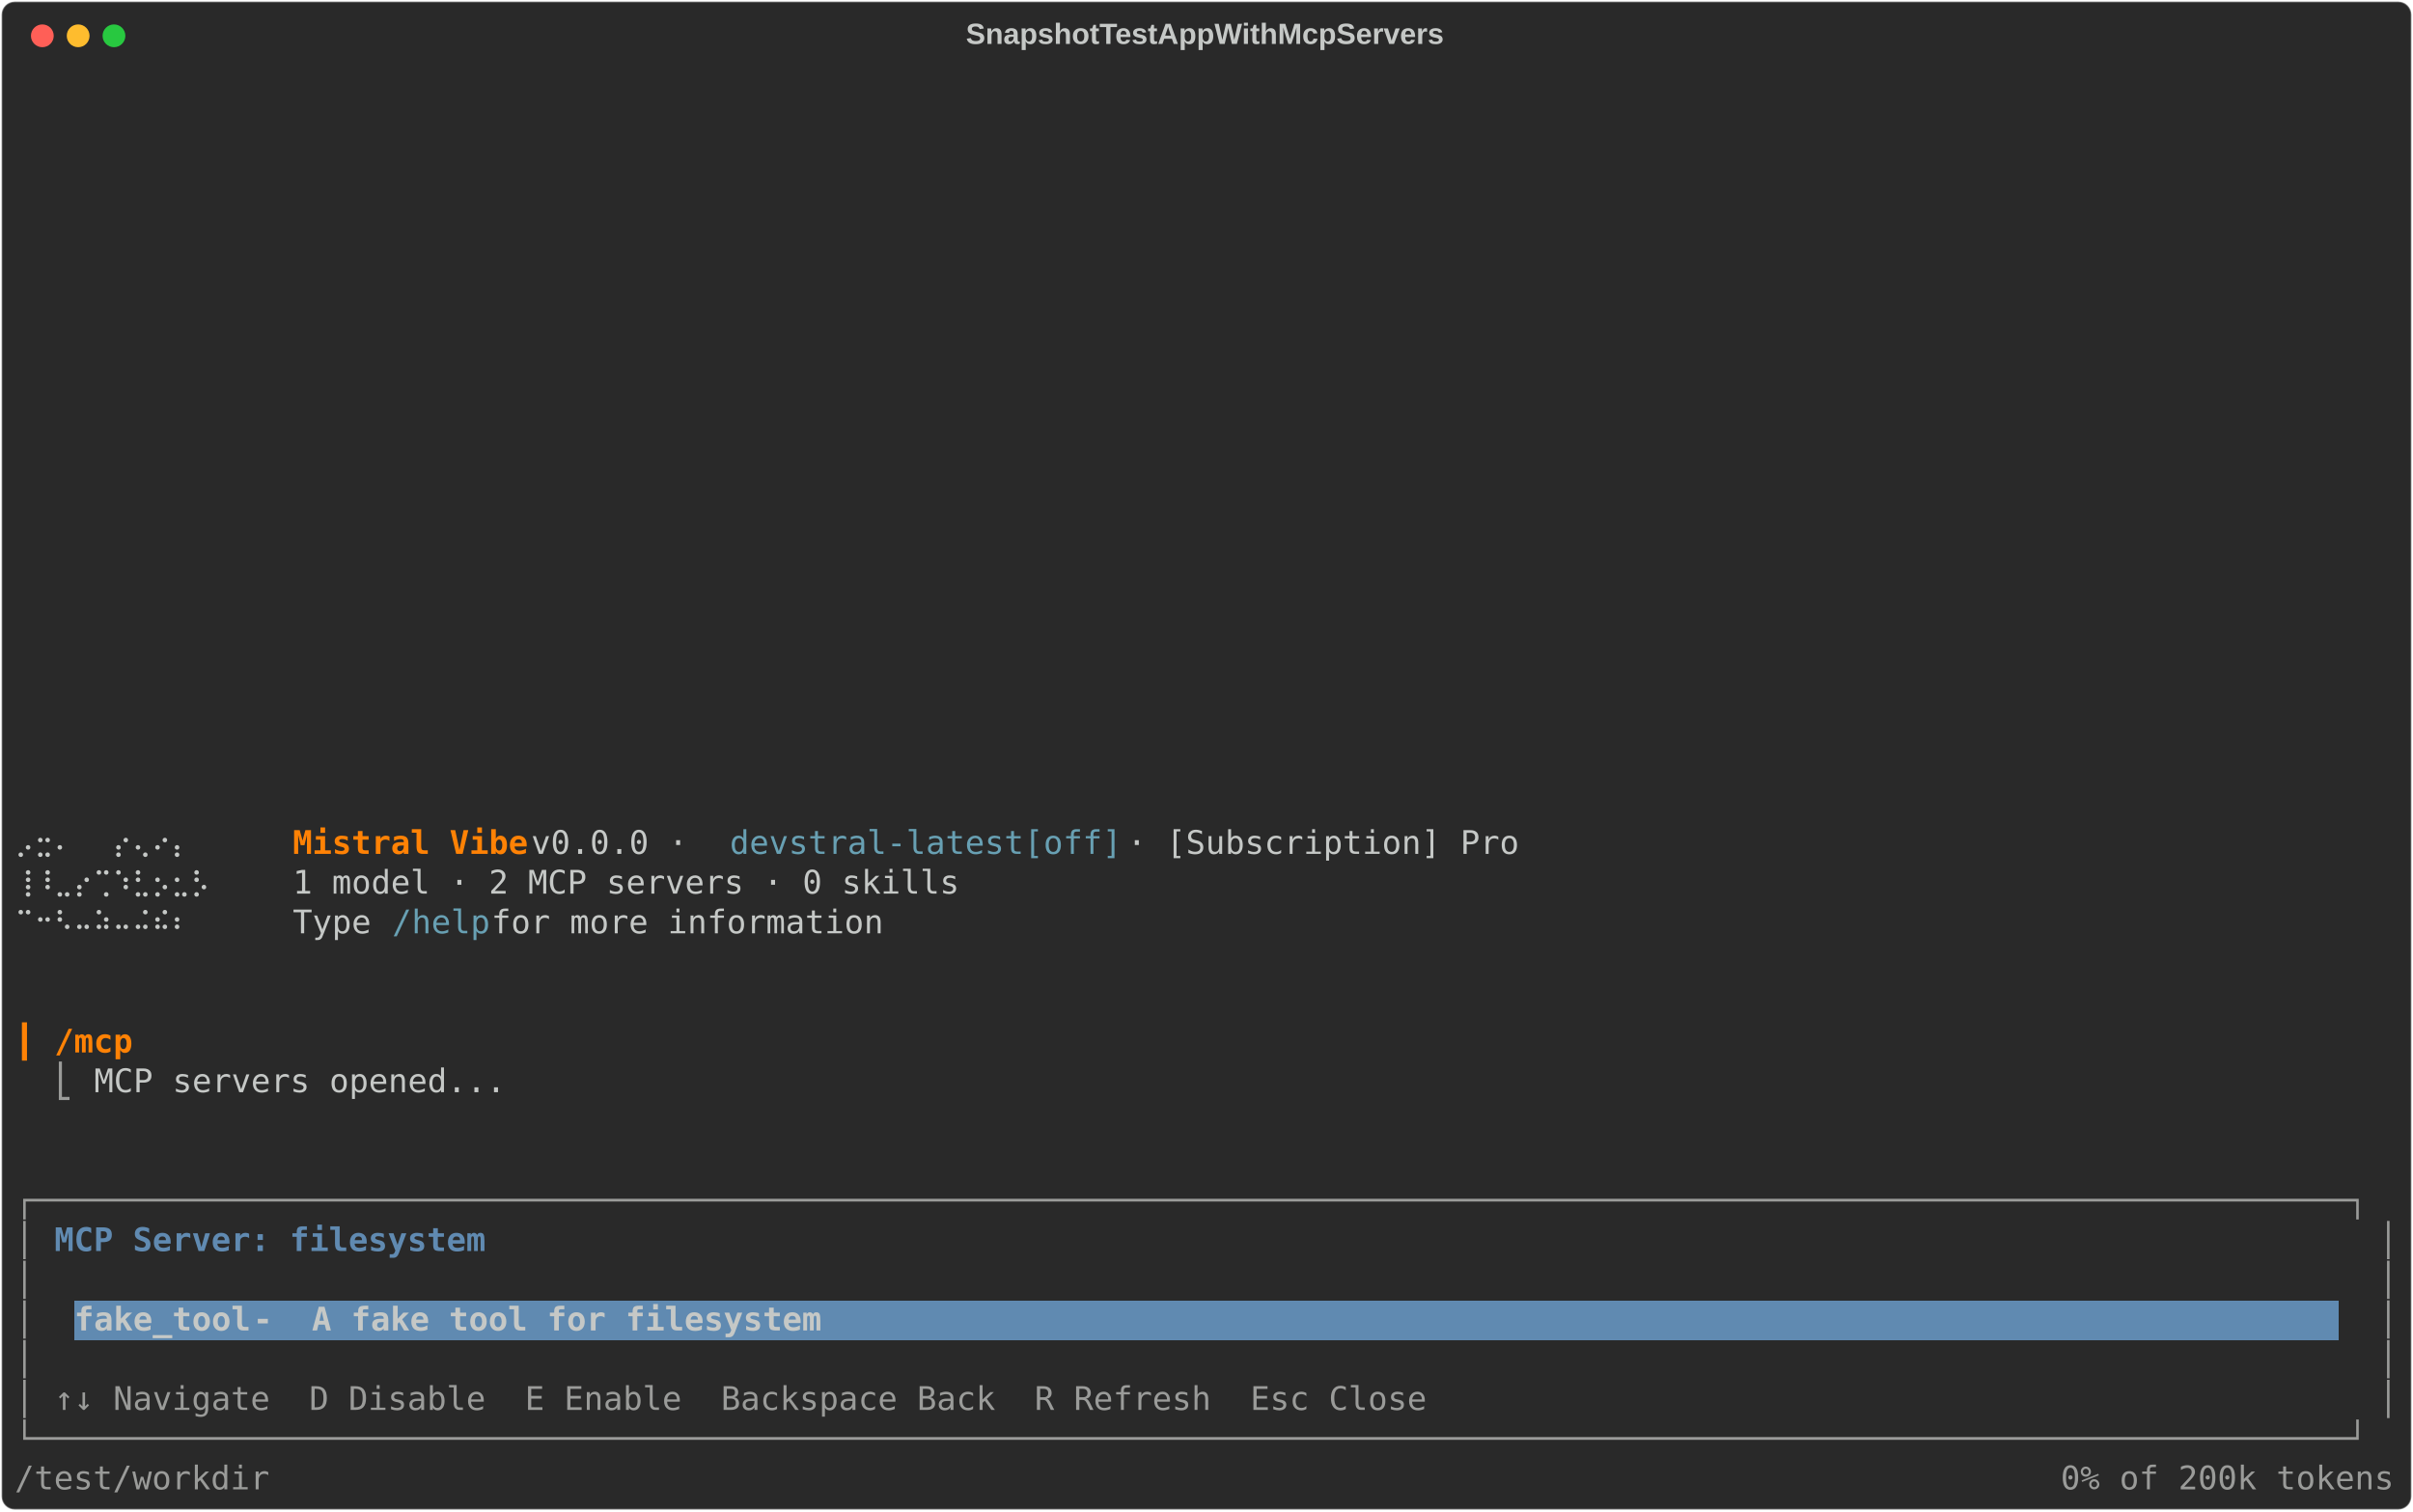
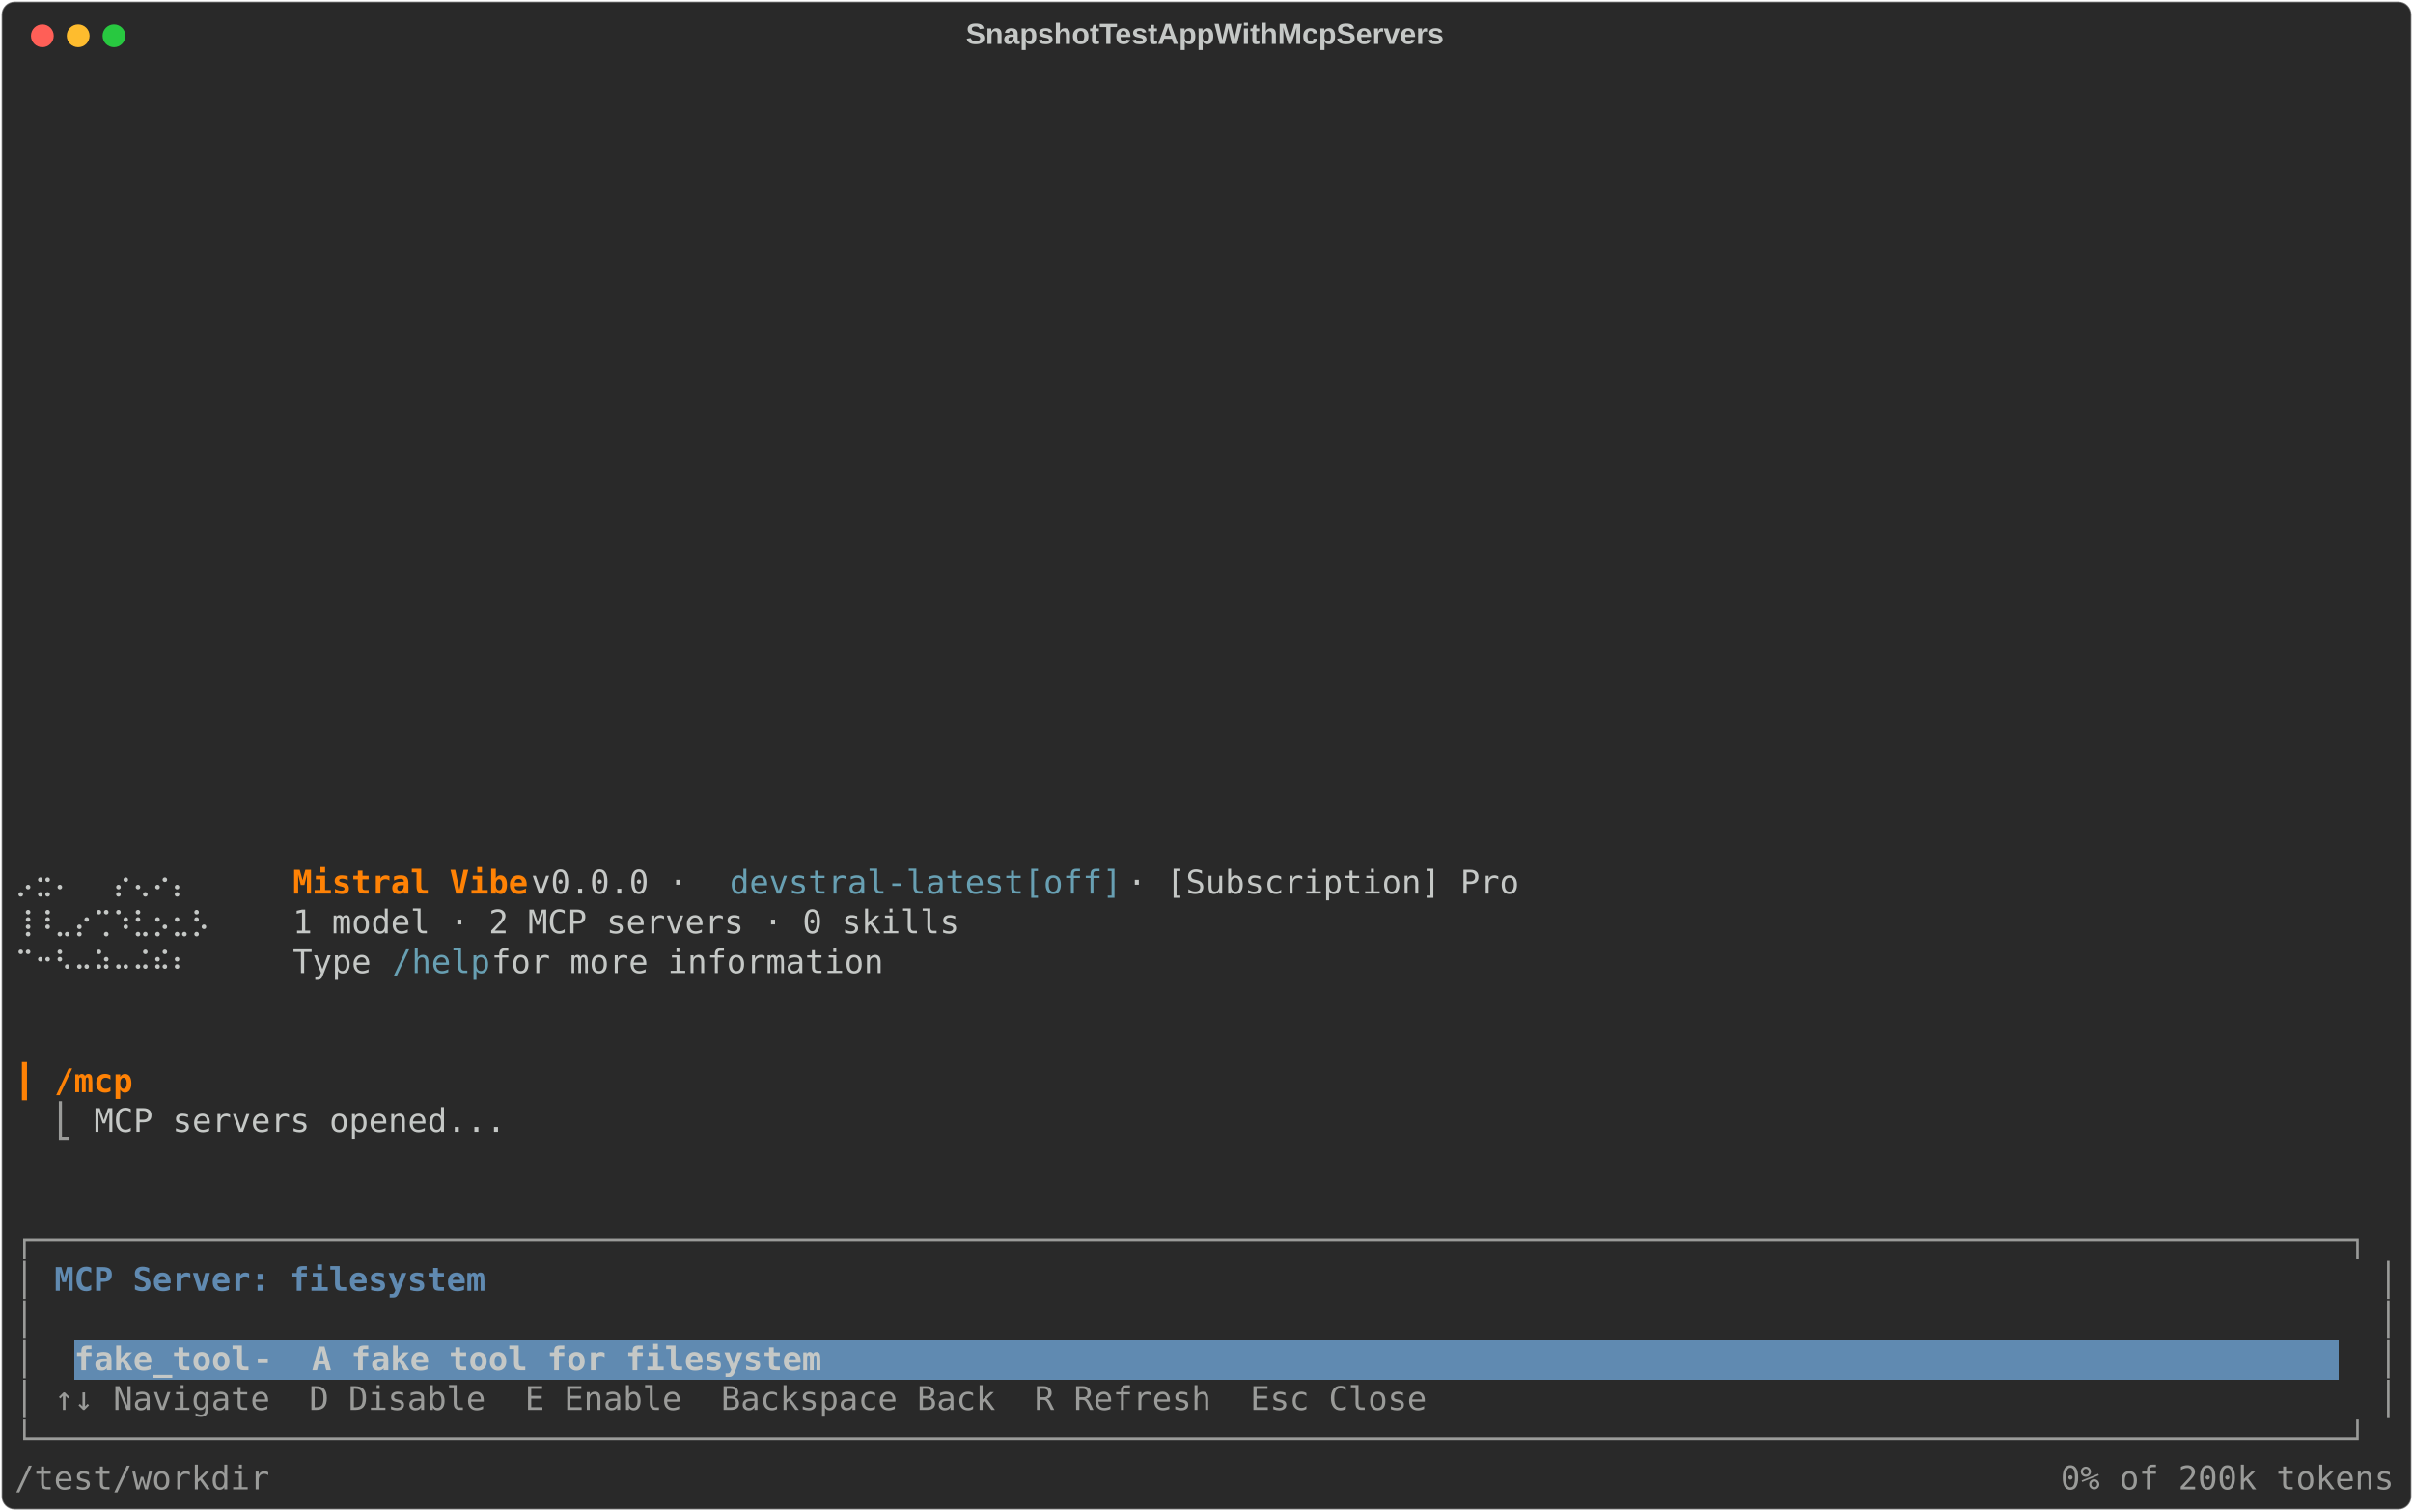
<svg xmlns="http://www.w3.org/2000/svg" class="rich-terminal" viewBox="0 0 1482 928.4">
  <style>

    @font-face {
        font-family: "Fira Code";
        src: local("FiraCode-Regular"),
                url("https://cdnjs.cloudflare.com/ajax/libs/firacode/6.2.0/woff2/FiraCode-Regular.woff2") format("woff2"),
                url("https://cdnjs.cloudflare.com/ajax/libs/firacode/6.2.0/woff/FiraCode-Regular.woff") format("woff");
        font-style: normal;
        font-weight: 400;
    }
    @font-face {
        font-family: "Fira Code";
        src: local("FiraCode-Bold"),
                url("https://cdnjs.cloudflare.com/ajax/libs/firacode/6.2.0/woff2/FiraCode-Bold.woff2") format("woff2"),
                url("https://cdnjs.cloudflare.com/ajax/libs/firacode/6.2.0/woff/FiraCode-Bold.woff") format("woff");
        font-style: bold;
        font-weight: 700;
    }

    .terminal-matrix {
        font-family: Fira Code, monospace;
        font-size: 20px;
        line-height: 24.4px;
        font-variant-east-asian: full-width;
    }

    .terminal-title {
        font-size: 18px;
        font-weight: bold;
        font-family: arial;
    }

    .terminal-r1 { fill: #c5c8c6 }
.terminal-r2 { fill: #ff8205;font-weight: bold }
.terminal-r3 { fill: #68a0b3 }
.terminal-r4 { fill: #ff8205 }
.terminal-r5 { fill: #9a9b99 }
.terminal-r6 { fill: #608ab1;font-weight: bold }
.terminal-r7 { fill: #c5c8c6;font-weight: bold }
    </style>
  <defs>
    <clipPath id="terminal-clip-terminal">
      <rect x="0" y="0" width="1463.0" height="877.4" />
    </clipPath>
    <clipPath id="terminal-line-0">
      <rect x="0" y="1.5" width="1464" height="24.65" />
    </clipPath>
    <clipPath id="terminal-line-1">
      <rect x="0" y="25.9" width="1464" height="24.65" />
    </clipPath>
    <clipPath id="terminal-line-2">
      <rect x="0" y="50.3" width="1464" height="24.65" />
    </clipPath>
    <clipPath id="terminal-line-3">
      <rect x="0" y="74.7" width="1464" height="24.65" />
    </clipPath>
    <clipPath id="terminal-line-4">
      <rect x="0" y="99.1" width="1464" height="24.65" />
    </clipPath>
    <clipPath id="terminal-line-5">
      <rect x="0" y="123.5" width="1464" height="24.65" />
    </clipPath>
    <clipPath id="terminal-line-6">
      <rect x="0" y="147.9" width="1464" height="24.65" />
    </clipPath>
    <clipPath id="terminal-line-7">
      <rect x="0" y="172.3" width="1464" height="24.65" />
    </clipPath>
    <clipPath id="terminal-line-8">
      <rect x="0" y="196.7" width="1464" height="24.65" />
    </clipPath>
    <clipPath id="terminal-line-9">
      <rect x="0" y="221.1" width="1464" height="24.65" />
    </clipPath>
    <clipPath id="terminal-line-10">
      <rect x="0" y="245.5" width="1464" height="24.65" />
    </clipPath>
    <clipPath id="terminal-line-11">
      <rect x="0" y="269.9" width="1464" height="24.65" />
    </clipPath>
    <clipPath id="terminal-line-12">
      <rect x="0" y="294.3" width="1464" height="24.65" />
    </clipPath>
    <clipPath id="terminal-line-13">
      <rect x="0" y="318.7" width="1464" height="24.65" />
    </clipPath>
    <clipPath id="terminal-line-14">
      <rect x="0" y="343.1" width="1464" height="24.65" />
    </clipPath>
    <clipPath id="terminal-line-15">
      <rect x="0" y="367.5" width="1464" height="24.65" />
    </clipPath>
    <clipPath id="terminal-line-16">
      <rect x="0" y="391.9" width="1464" height="24.65" />
    </clipPath>
    <clipPath id="terminal-line-17">
      <rect x="0" y="416.3" width="1464" height="24.65" />
    </clipPath>
    <clipPath id="terminal-line-18">
      <rect x="0" y="440.7" width="1464" height="24.65" />
    </clipPath>
    <clipPath id="terminal-line-19">
      <rect x="0" y="465.1" width="1464" height="24.65" />
    </clipPath>
    <clipPath id="terminal-line-20">
      <rect x="0" y="489.5" width="1464" height="24.65" />
    </clipPath>
    <clipPath id="terminal-line-21">
      <rect x="0" y="513.9" width="1464" height="24.65" />
    </clipPath>
    <clipPath id="terminal-line-22">
      <rect x="0" y="538.3" width="1464" height="24.65" />
    </clipPath>
    <clipPath id="terminal-line-23">
      <rect x="0" y="562.7" width="1464" height="24.65" />
    </clipPath>
    <clipPath id="terminal-line-24">
      <rect x="0" y="587.1" width="1464" height="24.65" />
    </clipPath>
    <clipPath id="terminal-line-25">
      <rect x="0" y="611.5" width="1464" height="24.65" />
    </clipPath>
    <clipPath id="terminal-line-26">
      <rect x="0" y="635.9" width="1464" height="24.65" />
    </clipPath>
    <clipPath id="terminal-line-27">
      <rect x="0" y="660.3" width="1464" height="24.65" />
    </clipPath>
    <clipPath id="terminal-line-28">
      <rect x="0" y="684.7" width="1464" height="24.65" />
    </clipPath>
    <clipPath id="terminal-line-29">
      <rect x="0" y="709.1" width="1464" height="24.65" />
    </clipPath>
    <clipPath id="terminal-line-30">
      <rect x="0" y="733.5" width="1464" height="24.65" />
    </clipPath>
    <clipPath id="terminal-line-31">
      <rect x="0" y="757.9" width="1464" height="24.65" />
    </clipPath>
    <clipPath id="terminal-line-32">
      <rect x="0" y="782.3" width="1464" height="24.65" />
    </clipPath>
    <clipPath id="terminal-line-33">
      <rect x="0" y="806.7" width="1464" height="24.65" />
    </clipPath>
    <clipPath id="terminal-line-34">
      <rect x="0" y="831.1" width="1464" height="24.65" />
    </clipPath>
  </defs>
  <rect fill="#292929" stroke="rgba(255,255,255,0.35)" stroke-width="1" x="1" y="1" width="1480" height="926.4" rx="8" />
  <text class="terminal-title" fill="#c5c8c6" text-anchor="middle" x="740" y="27">SnapshotTestAppWithMcpServers</text>
  <g transform="translate(26,22)">
    <circle cx="0" cy="0" r="7" fill="#ff5f57" />
    <circle cx="22" cy="0" r="7" fill="#febc2e" />
    <circle cx="44" cy="0" r="7" fill="#28c840" />
  </g>
  <g transform="translate(9, 41)" clip-path="url(#terminal-clip-terminal)">
-     <rect fill="#608ab1" x="36.6" y="757.9" width="109.8" height="24.65" shape-rendering="crispEdges" />
-     <rect fill="#608ab1" x="146.4" y="757.9" width="378.2" height="24.65" shape-rendering="crispEdges" />
-     <rect fill="#608ab1" x="524.6" y="757.9" width="902.8" height="24.65" shape-rendering="crispEdges" />
+     <rect fill="#608ab1" x="36.6" y="782.3" width="109.8" height="24.65" shape-rendering="crispEdges" />
+     <rect fill="#608ab1" x="146.4" y="782.3" width="378.2" height="24.65" shape-rendering="crispEdges" />
+     <rect fill="#608ab1" x="524.6" y="782.3" width="902.8" height="24.65" shape-rendering="crispEdges" />
    <g class="terminal-matrix">
      <text class="terminal-r1" x="1464" y="20" textLength="12.2" clip-path="url(#terminal-line-0)">
</text>
      <text class="terminal-r1" x="1464" y="44.4" textLength="12.2" clip-path="url(#terminal-line-1)">
</text>
      <text class="terminal-r1" x="1464" y="68.8" textLength="12.2" clip-path="url(#terminal-line-2)">
</text>
      <text class="terminal-r1" x="1464" y="93.2" textLength="12.2" clip-path="url(#terminal-line-3)">
</text>
      <text class="terminal-r1" x="1464" y="117.6" textLength="12.2" clip-path="url(#terminal-line-4)">
</text>
      <text class="terminal-r1" x="1464" y="142" textLength="12.2" clip-path="url(#terminal-line-5)">
</text>
      <text class="terminal-r1" x="1464" y="166.4" textLength="12.2" clip-path="url(#terminal-line-6)">
</text>
      <text class="terminal-r1" x="1464" y="190.8" textLength="12.2" clip-path="url(#terminal-line-7)">
</text>
      <text class="terminal-r1" x="1464" y="215.2" textLength="12.2" clip-path="url(#terminal-line-8)">
</text>
      <text class="terminal-r1" x="1464" y="239.6" textLength="12.2" clip-path="url(#terminal-line-9)">
</text>
      <text class="terminal-r1" x="1464" y="264" textLength="12.2" clip-path="url(#terminal-line-10)">
</text>
      <text class="terminal-r1" x="1464" y="288.4" textLength="12.2" clip-path="url(#terminal-line-11)">
</text>
      <text class="terminal-r1" x="1464" y="312.8" textLength="12.2" clip-path="url(#terminal-line-12)">
</text>
      <text class="terminal-r1" x="1464" y="337.2" textLength="12.2" clip-path="url(#terminal-line-13)">
</text>
      <text class="terminal-r1" x="1464" y="361.6" textLength="12.2" clip-path="url(#terminal-line-14)">
</text>
      <text class="terminal-r1" x="1464" y="386" textLength="12.2" clip-path="url(#terminal-line-15)">
</text>
      <text class="terminal-r1" x="1464" y="410.4" textLength="12.2" clip-path="url(#terminal-line-16)">
</text>
      <text class="terminal-r1" x="1464" y="434.8" textLength="12.2" clip-path="url(#terminal-line-17)">
</text>
      <text class="terminal-r1" x="1464" y="459.2" textLength="12.2" clip-path="url(#terminal-line-18)">
</text>
-       <text class="terminal-r1" x="0" y="483.6" textLength="134.2" clip-path="url(#terminal-line-19)">  ⡠⣒⠄  ⡔⢄⠔⡄</text>
-       <text class="terminal-r2" x="170.8" y="483.6" textLength="146.4" clip-path="url(#terminal-line-19)">Mistral Vibe</text>
-       <text class="terminal-r1" x="317.2" y="483.6" textLength="122" clip-path="url(#terminal-line-19)"> v0.0.0 · </text>
-       <text class="terminal-r3" x="439.2" y="483.6" textLength="244" clip-path="url(#terminal-line-19)">devstral-latest[off]</text>
-       <text class="terminal-r1" x="683.2" y="483.6" textLength="256.2" clip-path="url(#terminal-line-19)"> · [Subscription] Pro</text>
      <text class="terminal-r1" x="1464" y="483.6" textLength="12.2" clip-path="url(#terminal-line-19)">
</text>
-       <text class="terminal-r1" x="0" y="508" textLength="134.2" clip-path="url(#terminal-line-20)"> ⢸⠸⣀⡔⢉⠱⣃⡢⣂⡣</text>
-       <text class="terminal-r1" x="170.8" y="508" textLength="414.8" clip-path="url(#terminal-line-20)">1 model · 2 MCP servers · 0 skills</text>
+       <text class="terminal-r1" x="0" y="508" textLength="134.2" clip-path="url(#terminal-line-20)">  ⡠⣒⠄  ⡔⢄⠔⡄</text>
+       <text class="terminal-r2" x="170.8" y="508" textLength="146.4" clip-path="url(#terminal-line-20)">Mistral Vibe</text>
+       <text class="terminal-r1" x="317.2" y="508" textLength="122" clip-path="url(#terminal-line-20)"> v0.0.0 · </text>
+       <text class="terminal-r3" x="439.2" y="508" textLength="244" clip-path="url(#terminal-line-20)">devstral-latest[off]</text>
+       <text class="terminal-r1" x="683.2" y="508" textLength="256.2" clip-path="url(#terminal-line-20)"> · [Subscription] Pro</text>
      <text class="terminal-r1" x="1464" y="508" textLength="12.2" clip-path="url(#terminal-line-20)">
</text>
-       <text class="terminal-r1" x="0" y="532.4" textLength="134.2" clip-path="url(#terminal-line-21)">  ⠉⠒⠣⠤⠵⠤⠬⠮⠆</text>
-       <text class="terminal-r1" x="170.8" y="532.4" textLength="61" clip-path="url(#terminal-line-21)">Type </text>
-       <text class="terminal-r3" x="231.8" y="532.4" textLength="61" clip-path="url(#terminal-line-21)">/help</text>
-       <text class="terminal-r1" x="292.8" y="532.4" textLength="256.2" clip-path="url(#terminal-line-21)"> for more information</text>
+       <text class="terminal-r1" x="0" y="532.4" textLength="134.2" clip-path="url(#terminal-line-21)"> ⢸⠸⣀⡔⢉⠱⣃⡢⣂⡣</text>
+       <text class="terminal-r1" x="170.8" y="532.4" textLength="414.8" clip-path="url(#terminal-line-21)">1 model · 2 MCP servers · 0 skills</text>
      <text class="terminal-r1" x="1464" y="532.4" textLength="12.2" clip-path="url(#terminal-line-21)">
</text>
+       <text class="terminal-r1" x="0" y="556.8" textLength="134.2" clip-path="url(#terminal-line-22)">  ⠉⠒⠣⠤⠵⠤⠬⠮⠆</text>
+       <text class="terminal-r1" x="170.8" y="556.8" textLength="61" clip-path="url(#terminal-line-22)">Type </text>
+       <text class="terminal-r3" x="231.8" y="556.8" textLength="61" clip-path="url(#terminal-line-22)">/help</text>
+       <text class="terminal-r1" x="292.8" y="556.8" textLength="256.2" clip-path="url(#terminal-line-22)"> for more information</text>
      <text class="terminal-r1" x="1464" y="556.8" textLength="12.2" clip-path="url(#terminal-line-22)">
</text>
      <text class="terminal-r1" x="1464" y="581.2" textLength="12.2" clip-path="url(#terminal-line-23)">
</text>
-       <text class="terminal-r4" x="0" y="605.6" textLength="12.2" clip-path="url(#terminal-line-24)">┃</text>
-       <text class="terminal-r2" x="24.4" y="605.6" textLength="48.8" clip-path="url(#terminal-line-24)">/mcp</text>
      <text class="terminal-r1" x="1464" y="605.6" textLength="12.2" clip-path="url(#terminal-line-24)">
</text>
-       <text class="terminal-r5" x="24.4" y="630" textLength="12.2" clip-path="url(#terminal-line-25)">⎣</text>
-       <text class="terminal-r1" x="48.8" y="630" textLength="256.2" clip-path="url(#terminal-line-25)">MCP servers opened...</text>
+       <text class="terminal-r4" x="0" y="630" textLength="12.2" clip-path="url(#terminal-line-25)">┃</text>
+       <text class="terminal-r2" x="24.4" y="630" textLength="48.8" clip-path="url(#terminal-line-25)">/mcp</text>
      <text class="terminal-r1" x="1464" y="630" textLength="12.2" clip-path="url(#terminal-line-25)">
</text>
+       <text class="terminal-r5" x="24.4" y="654.4" textLength="12.2" clip-path="url(#terminal-line-26)">⎣</text>
+       <text class="terminal-r1" x="48.8" y="654.4" textLength="256.2" clip-path="url(#terminal-line-26)">MCP servers opened...</text>
      <text class="terminal-r1" x="1464" y="654.4" textLength="12.2" clip-path="url(#terminal-line-26)">
</text>
      <text class="terminal-r1" x="1464" y="678.8" textLength="12.2" clip-path="url(#terminal-line-27)">
</text>
-       <text class="terminal-r5" x="0" y="703.2" textLength="1464" clip-path="url(#terminal-line-28)">┌──────────────────────────────────────────────────────────────────────────────────────────────────────────────────────┐</text>
      <text class="terminal-r1" x="1464" y="703.2" textLength="12.2" clip-path="url(#terminal-line-28)">
</text>
-       <text class="terminal-r5" x="0" y="727.6" textLength="12.2" clip-path="url(#terminal-line-29)">│</text>
-       <text class="terminal-r6" x="24.4" y="727.6" textLength="268.4" clip-path="url(#terminal-line-29)">MCP Server: filesystem</text>
-       <text class="terminal-r5" x="1451.8" y="727.6" textLength="12.2" clip-path="url(#terminal-line-29)">│</text>
+       <text class="terminal-r5" x="0" y="727.6" textLength="1464" clip-path="url(#terminal-line-29)">┌──────────────────────────────────────────────────────────────────────────────────────────────────────────────────────┐</text>
      <text class="terminal-r1" x="1464" y="727.6" textLength="12.2" clip-path="url(#terminal-line-29)">
</text>
      <text class="terminal-r5" x="0" y="752" textLength="12.2" clip-path="url(#terminal-line-30)">│</text>
+       <text class="terminal-r6" x="24.4" y="752" textLength="268.4" clip-path="url(#terminal-line-30)">MCP Server: filesystem</text>
      <text class="terminal-r5" x="1451.8" y="752" textLength="12.2" clip-path="url(#terminal-line-30)">│</text>
      <text class="terminal-r1" x="1464" y="752" textLength="12.2" clip-path="url(#terminal-line-30)">
</text>
      <text class="terminal-r5" x="0" y="776.4" textLength="12.2" clip-path="url(#terminal-line-31)">│</text>
-       <text class="terminal-r7" x="36.6" y="776.4" textLength="109.8" clip-path="url(#terminal-line-31)">fake_tool</text>
-       <text class="terminal-r7" x="146.4" y="776.4" textLength="378.2" clip-path="url(#terminal-line-31)">  -  A fake tool for filesystem</text>
      <text class="terminal-r5" x="1451.8" y="776.4" textLength="12.2" clip-path="url(#terminal-line-31)">│</text>
      <text class="terminal-r1" x="1464" y="776.4" textLength="12.2" clip-path="url(#terminal-line-31)">
</text>
      <text class="terminal-r5" x="0" y="800.8" textLength="12.2" clip-path="url(#terminal-line-32)">│</text>
+       <text class="terminal-r7" x="36.6" y="800.8" textLength="109.8" clip-path="url(#terminal-line-32)">fake_tool</text>
+       <text class="terminal-r7" x="146.4" y="800.8" textLength="378.2" clip-path="url(#terminal-line-32)">  -  A fake tool for filesystem</text>
      <text class="terminal-r5" x="1451.8" y="800.8" textLength="12.2" clip-path="url(#terminal-line-32)">│</text>
      <text class="terminal-r1" x="1464" y="800.8" textLength="12.2" clip-path="url(#terminal-line-32)">
</text>
      <text class="terminal-r5" x="0" y="825.2" textLength="12.2" clip-path="url(#terminal-line-33)">│</text>
      <text class="terminal-r5" x="24.4" y="825.2" textLength="854" clip-path="url(#terminal-line-33)">↑↓ Navigate  D Disable  E Enable  Backspace Back  R Refresh  Esc Close</text>
      <text class="terminal-r5" x="1451.8" y="825.2" textLength="12.2" clip-path="url(#terminal-line-33)">│</text>
      <text class="terminal-r1" x="1464" y="825.2" textLength="12.2" clip-path="url(#terminal-line-33)">
</text>
      <text class="terminal-r5" x="0" y="849.6" textLength="1464" clip-path="url(#terminal-line-34)">└──────────────────────────────────────────────────────────────────────────────────────────────────────────────────────┘</text>
      <text class="terminal-r1" x="1464" y="849.6" textLength="12.2" clip-path="url(#terminal-line-34)">
</text>
      <text class="terminal-r5" x="0" y="874" textLength="158.6" clip-path="url(#terminal-line-35)">/test/workdir</text>
      <text class="terminal-r5" x="1256.6" y="874" textLength="207.4" clip-path="url(#terminal-line-35)">0% of 200k tokens</text>
    </g>
  </g>
</svg>
